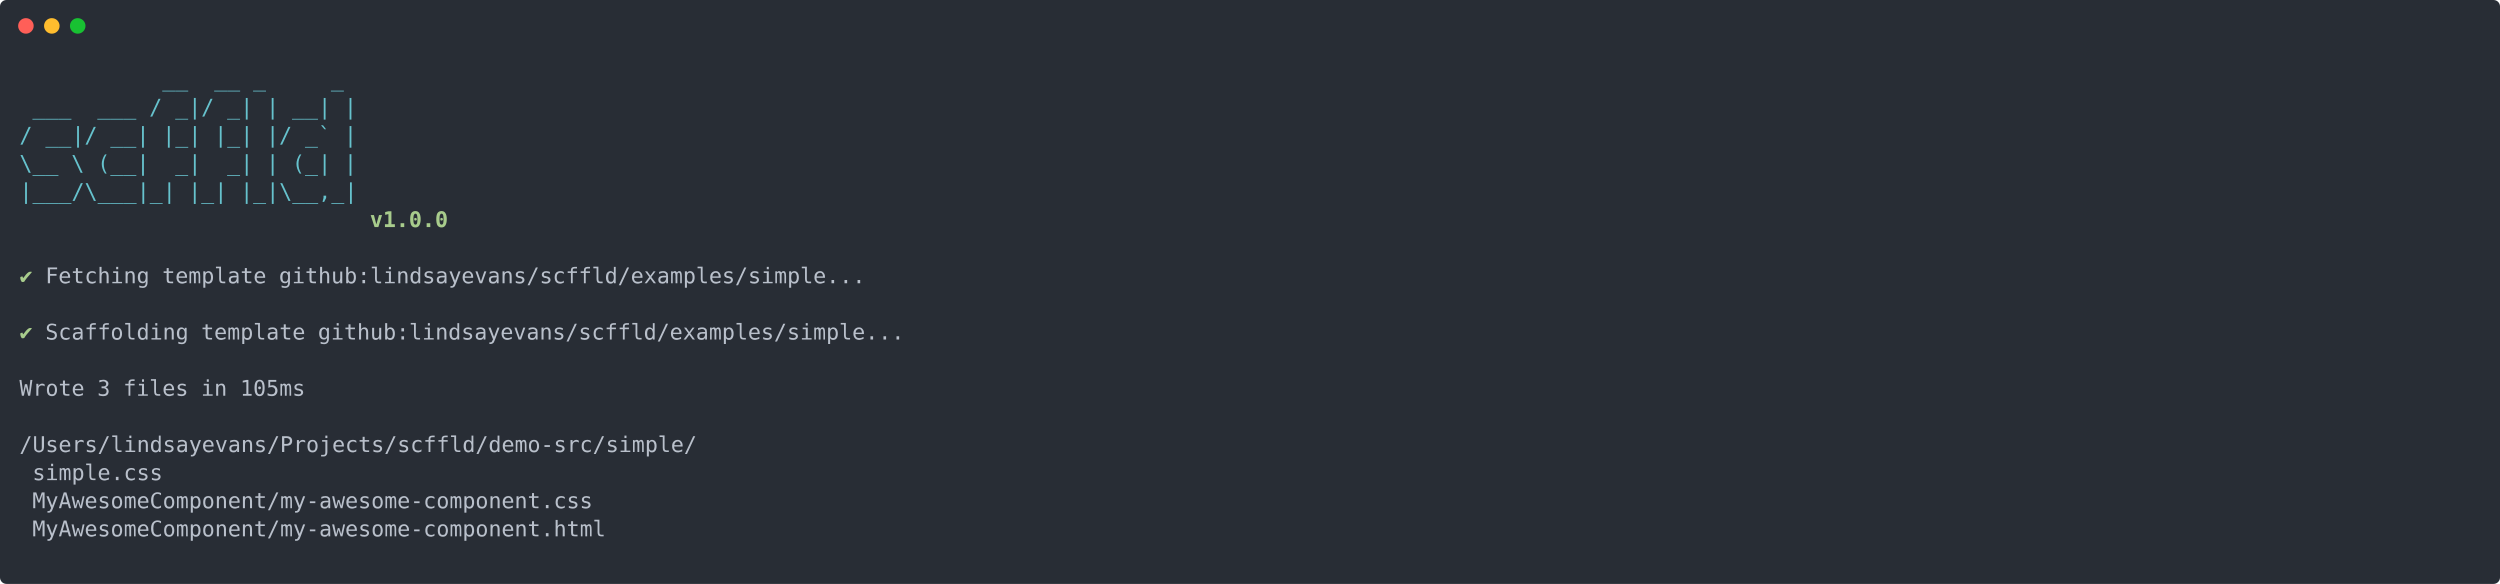
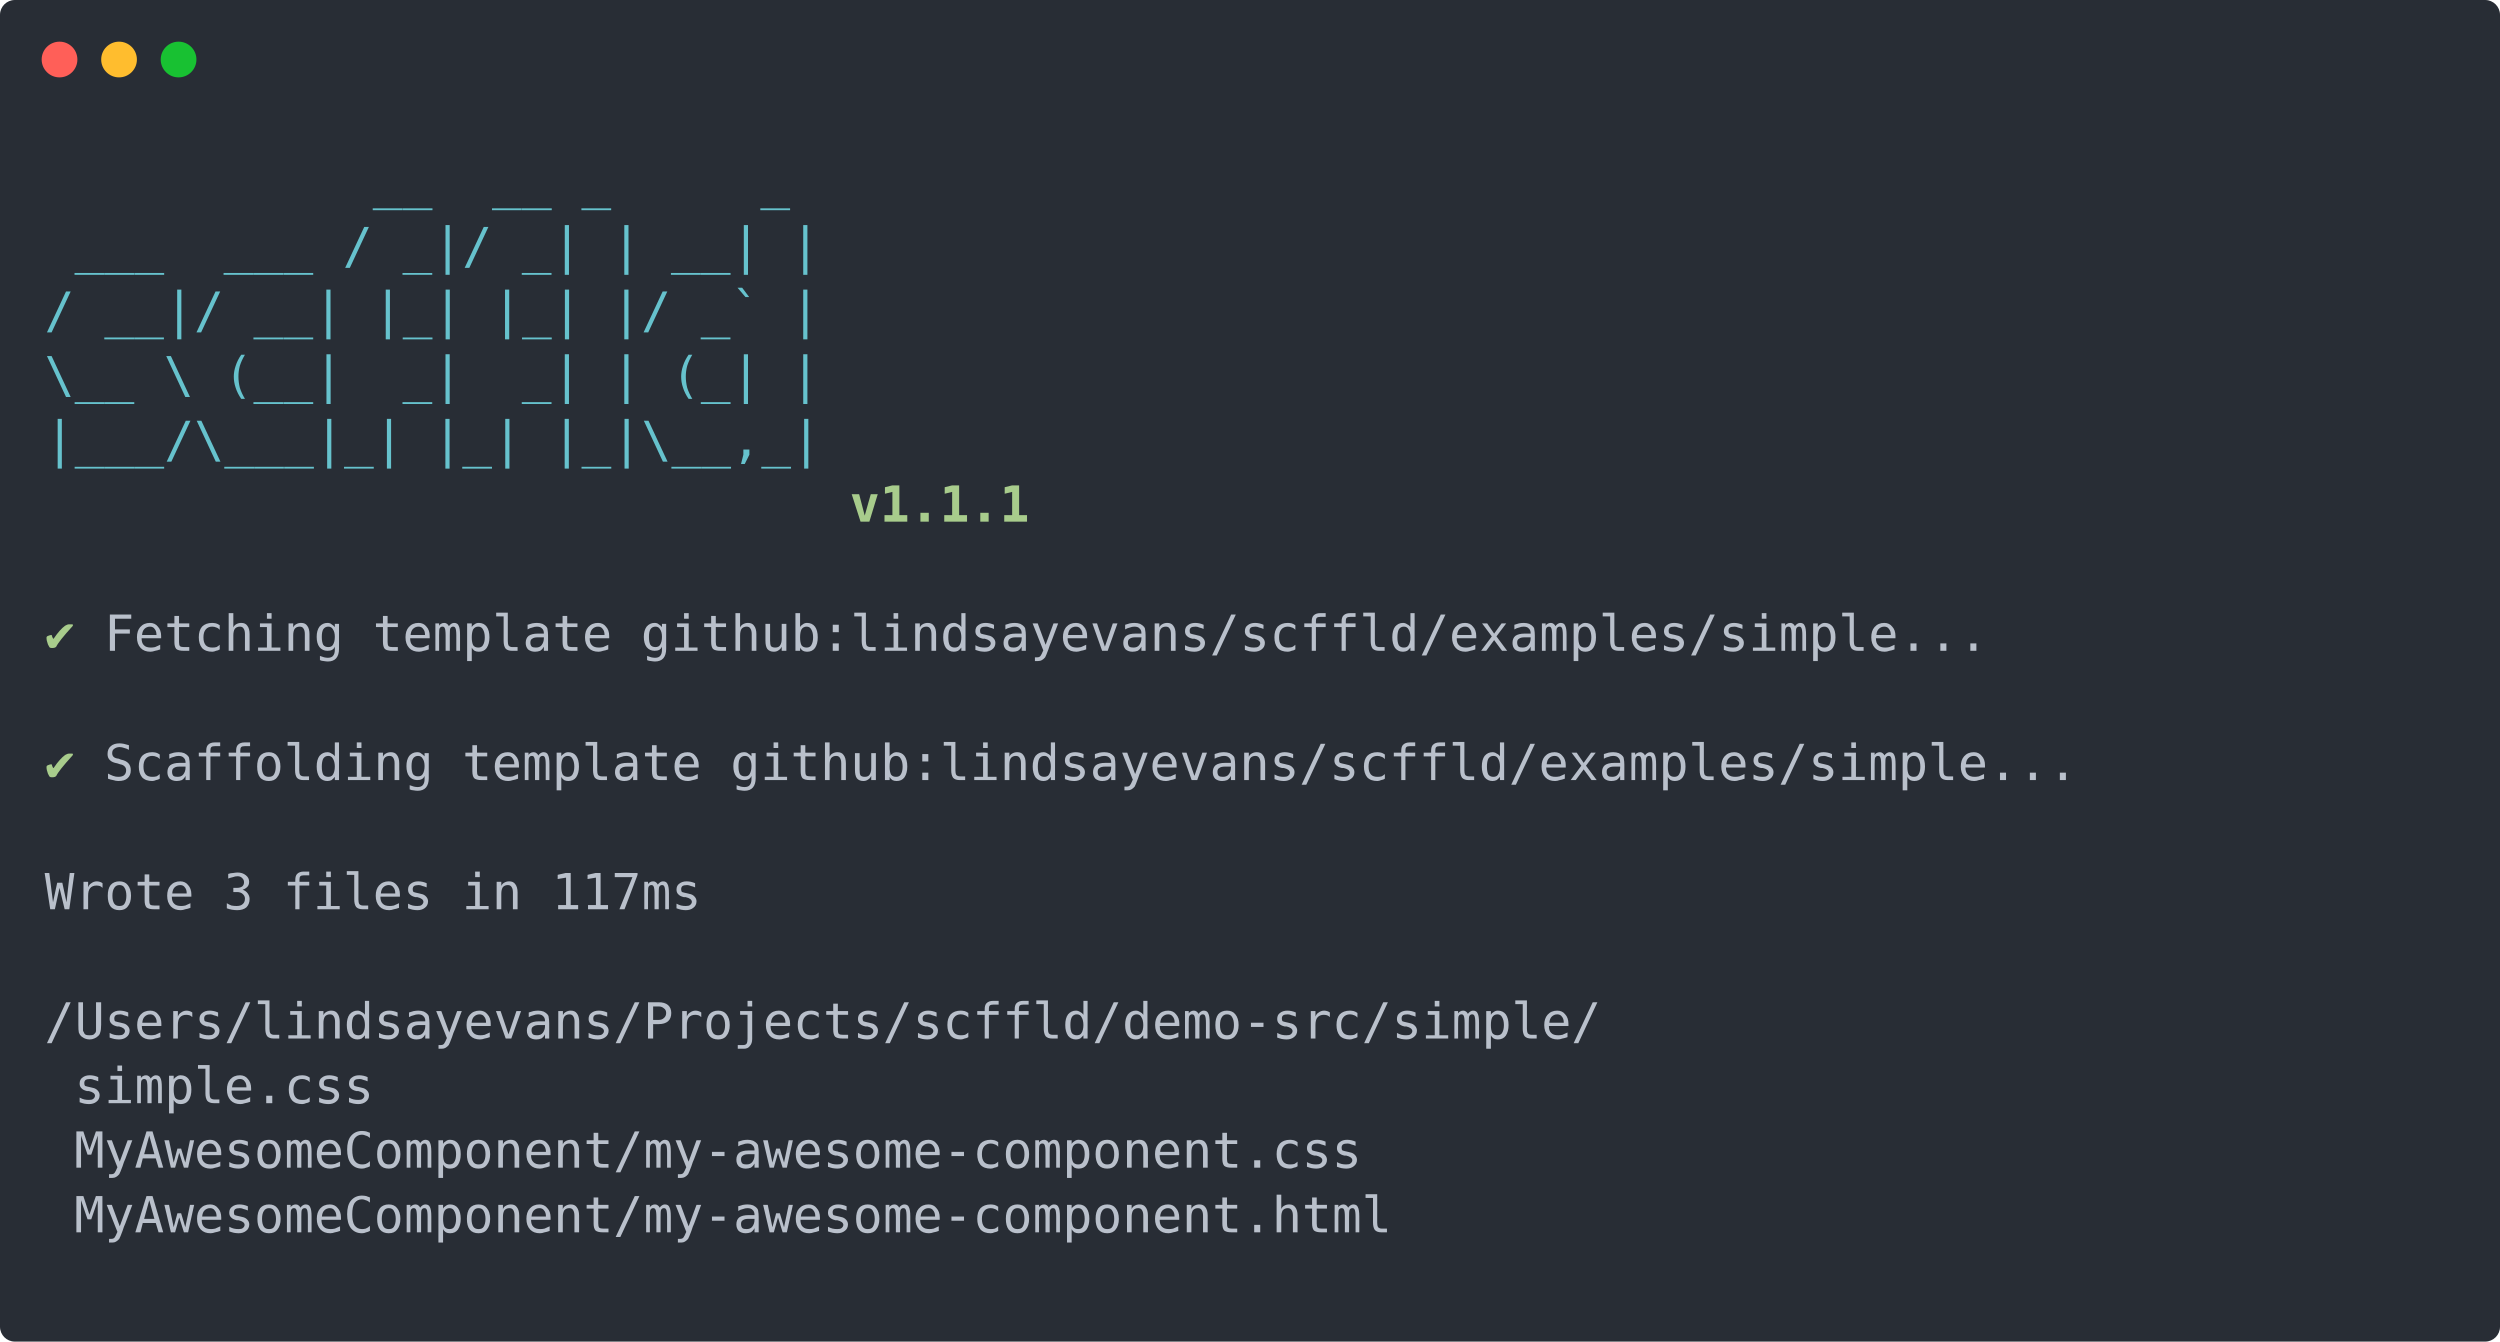
- <svg xmlns="http://www.w3.org/2000/svg" xmlns:xlink="http://www.w3.org/1999/xlink" width="1930" height="450.78">
-   <rect width="1930" height="450.78" rx="5" ry="5" class="a" />
+ <svg xmlns="http://www.w3.org/2000/svg" xmlns:xlink="http://www.w3.org/1999/xlink" width="840" height="450.78">
+   <rect width="840" height="450.78" rx="5" ry="5" class="a" />
  <svg y="0%" x="0%">
    <circle cx="20" cy="20" r="6" fill="#ff5f58" />
    <circle cx="40" cy="20" r="6" fill="#ffbd2e" />
    <circle cx="60" cy="20" r="6" fill="#18c132" />
  </svg>
-   <svg height="390.78" viewBox="0 0 189 39.078" width="1890" x="15" y="50">
+   <svg height="390.78" viewBox="0 0 80 39.078" width="800" x="15" y="50">
    <style>.a{fill:#282d35}.g,.i,.j{fill:#66c2cd;white-space:pre}.i,.j{fill:#a8cc8c}.j{fill:#b9c0cb}</style>
    <g font-family="Monaco,Consolas,Menlo,'Bitstream Vera Sans Mono','Powerline Symbols',monospace" font-size="1.67">
      <defs>
        <symbol id="a">
-           <path fill="transparent" d="M0 0h189v19H0z" />
+           <path fill="transparent" d="M0 0h80v19H0z" />
        </symbol>
      </defs>
-       <path class="a" d="M0 0h189v39.078H0z" />
-       <svg width="189">
+       <path class="a" d="M0 0h80v39.078H0z" />
+       <svg width="80">
        <svg>
          <use xlink:href="#a" />
          <text x="11.022" y="1.67" class="g">__</text>
          <text x="15.03" y="1.67" class="g">__</text>
          <text x="18.036" y="1.67" class="g">_</text>
          <text x="24.048" y="1.67" class="g">_</text>
          <text x="1.002" y="3.841" class="g">___</text>
          <text x="6.012" y="3.841" class="g">___</text>
          <text x="10.02" y="3.841" class="g">/</text>
          <text x="12.024" y="3.841" class="g">_|/</text>
          <text x="16.032" y="3.841" class="g">_|</text>
          <text x="19.038" y="3.841" class="g">|</text>
          <text x="21.042" y="3.841" class="g">__|</text>
          <text x="25.05" y="3.841" class="g">|</text>
          <text y="6.012" class="g">/</text>
          <text x="2.004" y="6.012" class="g">__|/</text>
          <text x="7.014" y="6.012" class="g">__|</text>
          <text x="11.022" y="6.012" class="g">|_|</text>
          <text x="15.03" y="6.012" class="g">|_|</text>
          <text x="19.038" y="6.012" class="g">|/</text>
          <text x="22.044" y="6.012" class="g">_`</text>
          <text x="25.05" y="6.012" class="g">|</text>
          <text y="8.183" class="g">\__</text>
          <text x="4.008" y="8.183" class="g">\</text>
          <text x="6.012" y="8.183" class="g">(__|</text>
          <text x="12.024" y="8.183" class="g">_|</text>
          <text x="16.032" y="8.183" class="g">_|</text>
          <text x="19.038" y="8.183" class="g">|</text>
          <text x="21.042" y="8.183" class="g">(_|</text>
          <text x="25.05" y="8.183" class="g">|</text>
          <text y="10.354" class="g">|___/\___|_|</text>
          <text x="13.026" y="10.354" class="g">|_|</text>
          <text x="17.034" y="10.354" class="g">|_|\__,_|</text>
-           <text x="27.054" y="12.525" style="white-space:pre" fill="#a8cc8c" font-weight="700">v1.0.0</text>
+           <text x="27.054" y="12.525" style="white-space:pre" fill="#a8cc8c" font-weight="700">v1.1.1</text>
          <text y="16.867" class="i">✔</text>
          <text x="2.004" y="16.867" class="j">Fetching</text>
          <text x="11.022" y="16.867" class="j">template</text>
          <text x="20.04" y="16.867" class="j">github:lindsayevans/scffld/examples/simple...</text>
          <text y="21.209" class="i">✔</text>
          <text x="2.004" y="21.209" class="j">Scaffolding</text>
          <text x="14.028" y="21.209" class="j">template</text>
          <text x="23.046" y="21.209" class="j">github:lindsayevans/scffld/examples/simple...</text>
          <text y="25.551" class="j">Wrote</text>
          <text x="6.012" y="25.551" class="j">3</text>
          <text x="8.016" y="25.551" class="j">files</text>
          <text x="14.028" y="25.551" class="j">in</text>
-           <text x="17.034" y="25.551" class="j">105ms</text>
+           <text x="17.034" y="25.551" class="j">117ms</text>
          <text y="29.893" class="j">/Users/lindsayevans/Projects/scffld/demo-src/simple/</text>
          <text x="1.002" y="32.064" class="j">simple.css</text>
          <text x="1.002" y="34.235" class="j">MyAwesomeComponent/my-awesome-component.css</text>
          <text x="1.002" y="36.406" class="j">MyAwesomeComponent/my-awesome-component.html</text>
        </svg>
      </svg>
    </g>
  </svg>
</svg>
